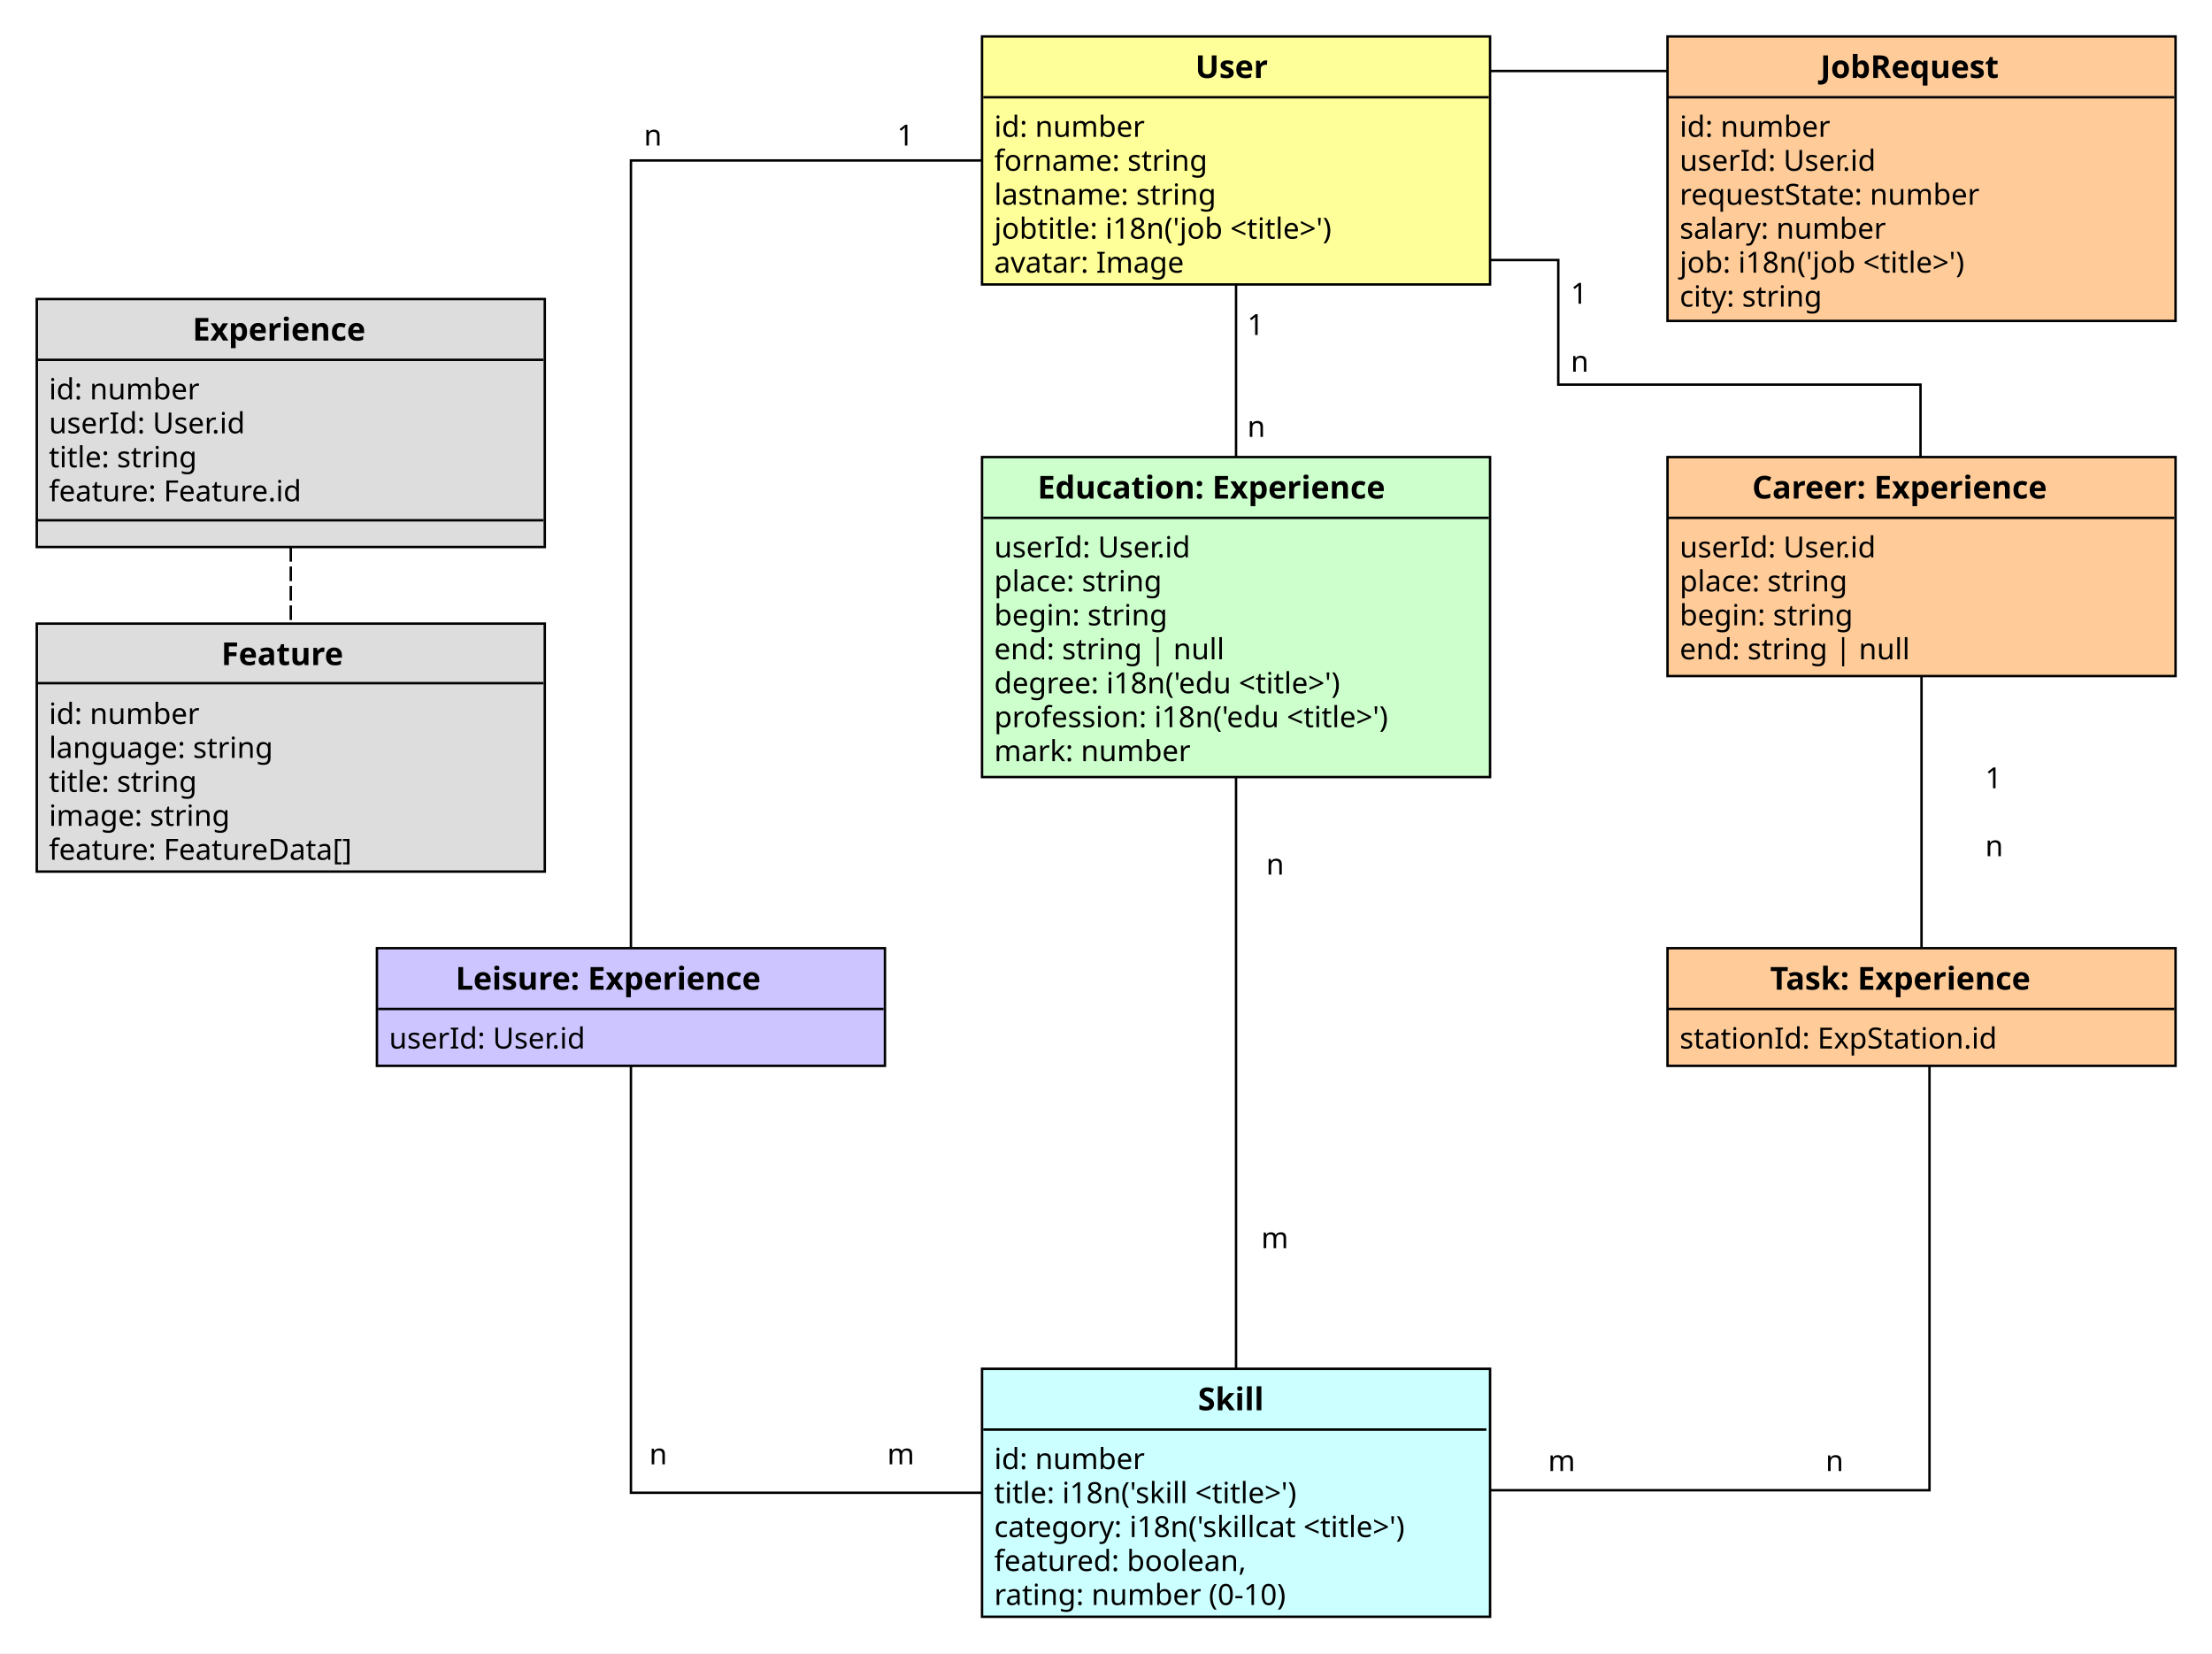
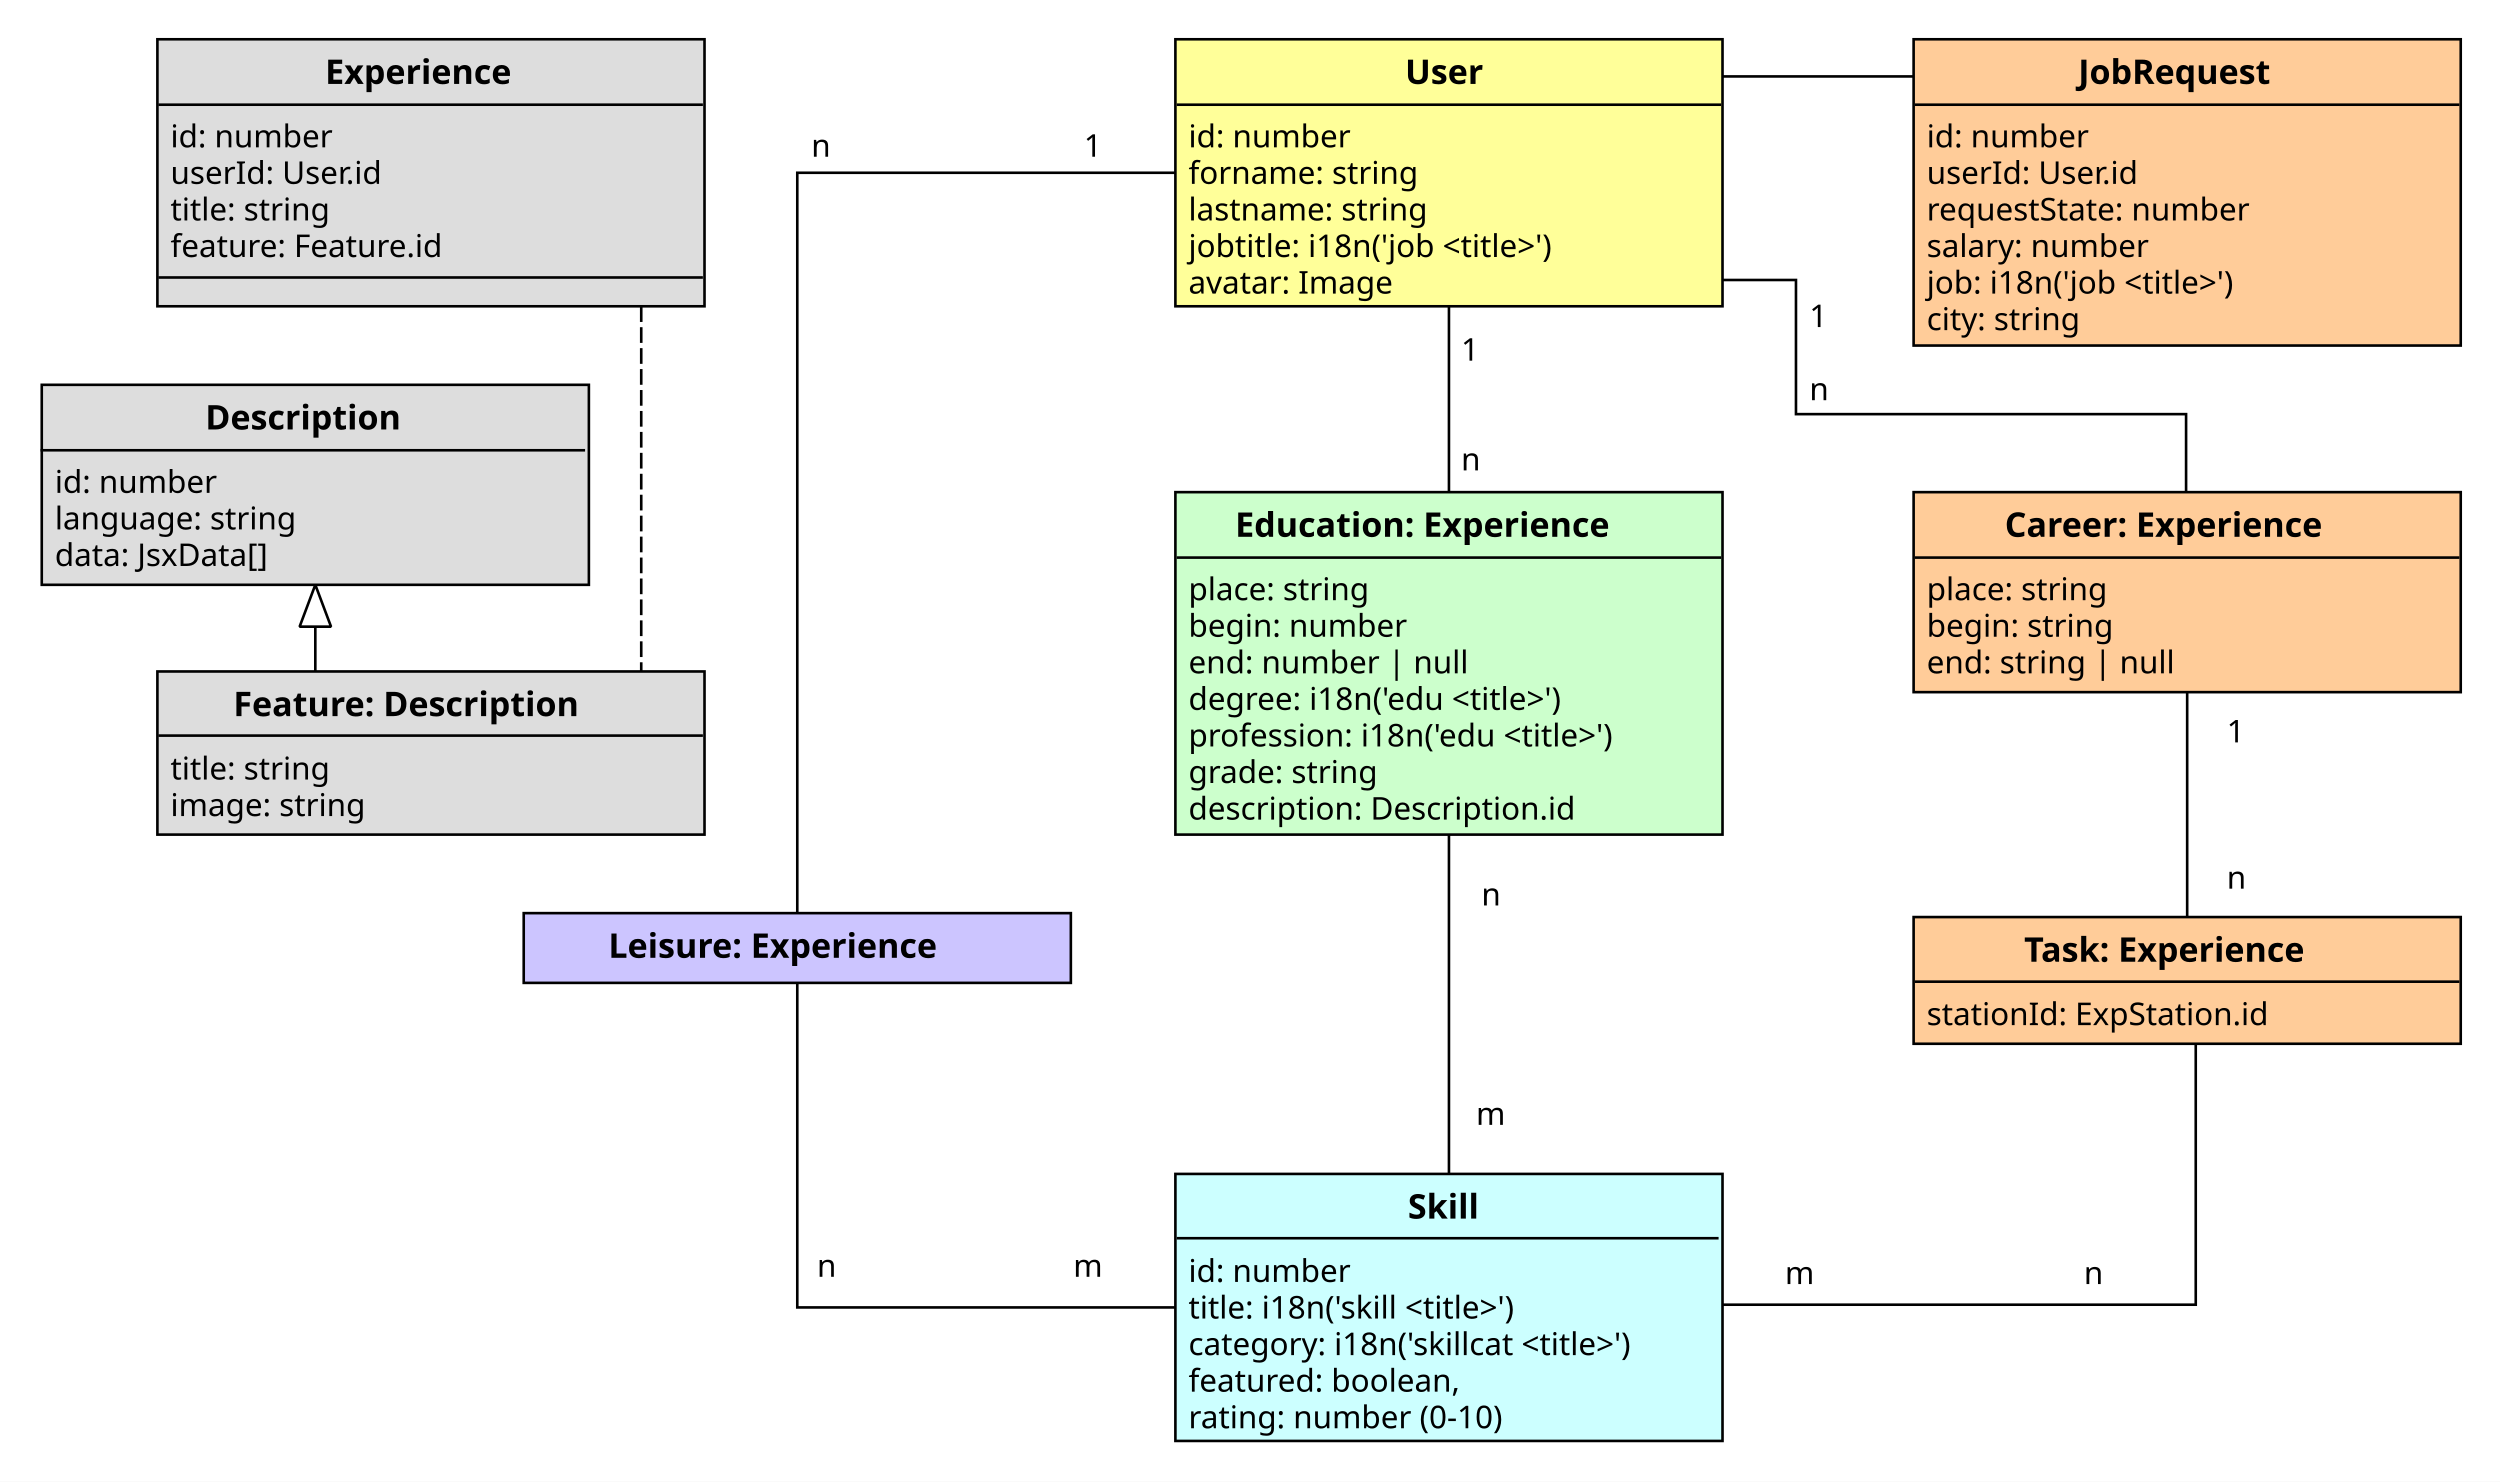
- <svg xmlns="http://www.w3.org/2000/svg" fill-opacity="1" color-rendering="auto" color-interpolation="auto" text-rendering="auto" stroke="black" stroke-linecap="square" width="910" stroke-miterlimit="10" shape-rendering="auto" stroke-opacity="1" fill="black" stroke-dasharray="none" font-weight="normal" stroke-width="1" height="680" font-family="'Dialog'" font-style="normal" stroke-linejoin="miter" font-size="12px" stroke-dashoffset="0" image-rendering="auto">
+ <svg xmlns="http://www.w3.org/2000/svg" fill-opacity="1" color-rendering="auto" color-interpolation="auto" text-rendering="auto" stroke="black" stroke-linecap="square" width="955" stroke-miterlimit="10" shape-rendering="auto" stroke-opacity="1" fill="black" stroke-dasharray="none" font-weight="normal" stroke-width="1" height="566" font-family="'Dialog'" font-style="normal" stroke-linejoin="miter" font-size="12px" stroke-dashoffset="0" image-rendering="auto">
  <defs id="genericDefs" />
  <g>
    <defs id="defs1">
      <clipPath clipPathUnits="userSpaceOnUse" id="clipPath1">
-         <path d="M0 0 L910 0 L910 680 L0 680 L0 0 Z" />
+         <path d="M0 0 L955 0 L955 566 L0 566 L0 0 Z" />
      </clipPath>
      <clipPath clipPathUnits="userSpaceOnUse" id="clipPath2">
-         <path d="M309 179 L1219 179 L1219 859 L309 859 L309 179 Z" />
+         <path d="M264 179 L1219 179 L1219 745 L264 745 L264 179 Z" />
      </clipPath>
      <clipPath clipPathUnits="userSpaceOnUse" id="clipPath3">
        <path d="M713 194 L713 296 L922 296 L922 194 Z" />
      </clipPath>
      <clipPath clipPathUnits="userSpaceOnUse" id="clipPath4">
-         <path d="M995 367 L995 457 L1204 457 L1204 367 Z" />
+         <path d="M995 367 L995 443 L1204 443 L1204 367 Z" />
      </clipPath>
      <clipPath clipPathUnits="userSpaceOnUse" id="clipPath5">
-         <path d="M995 569 L995 617 L1204 617 L1204 569 Z" />
+         <path d="M995 529 L995 577 L1204 577 L1204 529 Z" />
      </clipPath>
      <clipPath clipPathUnits="userSpaceOnUse" id="clipPath6">
-         <path d="M713 742 L713 844 L921 844 L921 742 Z" />
+         <path d="M713 627 L713 729 L921 729 L921 627 Z" />
      </clipPath>
      <clipPath clipPathUnits="userSpaceOnUse" id="clipPath7">
        <path d="M995 194 L995 311 L1204 311 L1204 194 Z" />
      </clipPath>
      <clipPath clipPathUnits="userSpaceOnUse" id="clipPath8">
-         <path d="M464 569 L464 617 L673 617 L673 569 Z" />
+         <path d="M464 527 L464 553 L673 553 L673 527 Z" />
      </clipPath>
      <clipPath clipPathUnits="userSpaceOnUse" id="clipPath9">
-         <path d="M713 367 L713 498 L922 498 L922 367 Z" />
+         <path d="M713 367 L713 497 L922 497 L922 367 Z" />
      </clipPath>
      <clipPath clipPathUnits="userSpaceOnUse" id="clipPath10">
-         <path d="M324 302 L324 404 L533 404 L533 302 Z" />
+         <path d="M324 194 L324 296 L533 296 L533 194 Z" />
      </clipPath>
      <clipPath clipPathUnits="userSpaceOnUse" id="clipPath11">
-         <path d="M324 435 L324 537 L533 537 L533 435 Z" />
+         <path d="M324 435 L324 497 L533 497 L533 435 Z" />
+       </clipPath>
+       <clipPath clipPathUnits="userSpaceOnUse" id="clipPath12">
+         <path d="M279 326 L279 402 L488 402 L488 326 Z" />
      </clipPath>
    </defs>
-     <g fill="white" text-rendering="geometricPrecision" shape-rendering="geometricPrecision" transform="translate(-309,-179)" stroke="white">
-       <rect x="309" width="910" height="680" y="179" clip-path="url(#clipPath2)" stroke="none" />
-     </g>
-     <g fill="rgb(255,255,153)" text-rendering="geometricPrecision" shape-rendering="geometricPrecision" transform="matrix(1,0,0,1,-309,-179)" stroke="rgb(255,255,153)">
+     <g fill="white" text-rendering="geometricPrecision" shape-rendering="geometricPrecision" transform="translate(-264,-179)" stroke="white">
+       <rect x="264" width="955" height="566" y="179" clip-path="url(#clipPath2)" stroke="none" />
+     </g>
+     <g fill="rgb(255,255,153)" text-rendering="geometricPrecision" shape-rendering="geometricPrecision" transform="matrix(1,0,0,1,-264,-179)" stroke="rgb(255,255,153)">
      <rect x="713" width="209" height="102" y="194" clip-path="url(#clipPath2)" stroke="none" />
    </g>
-     <g text-rendering="geometricPrecision" stroke-miterlimit="1.45" shape-rendering="geometricPrecision" transform="matrix(1,0,0,1,-309,-179)" stroke-linecap="butt">
+     <g text-rendering="geometricPrecision" stroke-miterlimit="1.45" shape-rendering="geometricPrecision" transform="matrix(1,0,0,1,-264,-179)" stroke-linecap="butt">
      <rect fill="none" x="713" width="209" height="102" y="194" clip-path="url(#clipPath2)" />
      <text x="800.739" font-size="13px" y="211.067" clip-path="url(#clipPath3)" font-family="sans-serif" stroke="none" font-weight="bold" xml:space="preserve">User</text>
      <line stroke-linecap="square" clip-path="url(#clipPath3)" fill="none" x1="714" x2="921" y1="219" y2="219" stroke-miterlimit="10" />
      <text x="718" xml:space="preserve" y="235.272" clip-path="url(#clipPath3)" font-family="sans-serif" stroke="none">id: number</text>
      <text x="718" xml:space="preserve" y="249.24" clip-path="url(#clipPath3)" font-family="sans-serif" stroke="none">forname: string</text>
      <text x="718" xml:space="preserve" y="263.209" clip-path="url(#clipPath3)" font-family="sans-serif" stroke="none">lastname: string</text>
      <text x="718" xml:space="preserve" y="277.178" clip-path="url(#clipPath3)" font-family="sans-serif" stroke="none">jobtitle: i18n('job &lt;title&gt;')</text>
      <text x="718" xml:space="preserve" y="291.147" clip-path="url(#clipPath3)" font-family="sans-serif" stroke="none">avatar: Image</text>
      <line stroke-linecap="square" clip-path="url(#clipPath3)" fill="none" x1="714" x2="921" y1="298" y2="298" stroke-miterlimit="10" />
    </g>
-     <g fill="rgb(255,204,153)" text-rendering="geometricPrecision" shape-rendering="geometricPrecision" transform="matrix(1,0,0,1,-309,-179)" stroke="rgb(255,204,153)">
-       <rect x="995" width="209" height="90.074" y="367" clip-path="url(#clipPath2)" stroke="none" />
-     </g>
-     <g text-rendering="geometricPrecision" stroke-miterlimit="1.45" shape-rendering="geometricPrecision" transform="matrix(1,0,0,1,-309,-179)" stroke-linecap="butt">
-       <rect fill="none" x="995" width="209" height="90.074" y="367" clip-path="url(#clipPath2)" />
+     <g fill="rgb(255,204,153)" text-rendering="geometricPrecision" shape-rendering="geometricPrecision" transform="matrix(1,0,0,1,-264,-179)" stroke="rgb(255,204,153)">
+       <rect x="995" width="209" height="76.4" y="367" clip-path="url(#clipPath2)" stroke="none" />
+     </g>
+     <g text-rendering="geometricPrecision" stroke-miterlimit="1.45" shape-rendering="geometricPrecision" transform="matrix(1,0,0,1,-264,-179)" stroke-linecap="butt">
+       <rect fill="none" x="995" width="209" height="76.4" y="367" clip-path="url(#clipPath2)" />
      <text x="1029.828" font-size="13px" y="384.067" clip-path="url(#clipPath4)" font-family="sans-serif" stroke="none" font-weight="bold" xml:space="preserve">Career: Experience</text>
      <line stroke-linecap="square" clip-path="url(#clipPath4)" fill="none" x1="996" x2="1203" y1="392" y2="392" stroke-miterlimit="10" />
-       <text x="1000" xml:space="preserve" y="408.272" clip-path="url(#clipPath4)" font-family="sans-serif" stroke="none">userId: User.id</text>
-       <text x="1000" xml:space="preserve" y="422.24" clip-path="url(#clipPath4)" font-family="sans-serif" stroke="none">place: string</text>
-       <text x="1000" xml:space="preserve" y="436.209" clip-path="url(#clipPath4)" font-family="sans-serif" stroke="none">begin: string</text>
-       <text x="1000" xml:space="preserve" y="450.178" clip-path="url(#clipPath4)" font-family="sans-serif" stroke="none">end: string | null</text>
-       <line stroke-linecap="square" clip-path="url(#clipPath4)" fill="none" x1="996" x2="1203" y1="458" y2="458" stroke-miterlimit="10" />
-     </g>
-     <g fill="rgb(255,204,153)" text-rendering="geometricPrecision" shape-rendering="geometricPrecision" transform="matrix(1,0,0,1,-309,-179)" stroke="rgb(255,204,153)">
-       <rect x="995" width="209" height="48.4" y="569" clip-path="url(#clipPath2)" stroke="none" />
-     </g>
-     <g text-rendering="geometricPrecision" stroke-miterlimit="1.45" shape-rendering="geometricPrecision" transform="matrix(1,0,0,1,-309,-179)" stroke-linecap="butt">
-       <rect fill="none" x="995" width="209" height="48.4" y="569" clip-path="url(#clipPath2)" />
-       <text x="1037.201" font-size="13px" y="586.067" clip-path="url(#clipPath5)" font-family="sans-serif" stroke="none" font-weight="bold" xml:space="preserve">Task: Experience</text>
-       <line stroke-linecap="square" clip-path="url(#clipPath5)" fill="none" x1="996" x2="1203" y1="594" y2="594" stroke-miterlimit="10" />
-       <text x="1000" xml:space="preserve" y="610.271" clip-path="url(#clipPath5)" font-family="sans-serif" stroke="none">stationId: ExpStation.id</text>
-       <line stroke-linecap="square" clip-path="url(#clipPath5)" fill="none" x1="996" x2="1203" y1="618" y2="618" stroke-miterlimit="10" />
-     </g>
-     <g fill="rgb(204,255,255)" text-rendering="geometricPrecision" shape-rendering="geometricPrecision" transform="matrix(1,0,0,1,-309,-179)" stroke="rgb(204,255,255)">
-       <rect x="713" width="209" height="102" y="742" clip-path="url(#clipPath2)" stroke="none" />
-     </g>
-     <g text-rendering="geometricPrecision" stroke-miterlimit="1.45" shape-rendering="geometricPrecision" transform="matrix(1,0,0,1,-309,-179)" stroke-linecap="butt">
-       <rect fill="none" x="713" width="209" height="102" y="742" clip-path="url(#clipPath2)" />
-       <text x="801.812" font-size="13px" y="759.067" clip-path="url(#clipPath6)" font-family="sans-serif" stroke="none" font-weight="bold" xml:space="preserve">Skill</text>
-       <line stroke-linecap="square" clip-path="url(#clipPath6)" fill="none" x1="714" x2="920" y1="767" y2="767" stroke-miterlimit="10" />
-       <text x="718" xml:space="preserve" y="783.271" clip-path="url(#clipPath6)" font-family="sans-serif" stroke="none">id: number</text>
-       <text x="718" xml:space="preserve" y="797.24" clip-path="url(#clipPath6)" font-family="sans-serif" stroke="none">title: i18n('skill &lt;title&gt;')</text>
-       <text x="718" xml:space="preserve" y="811.209" clip-path="url(#clipPath6)" font-family="sans-serif" stroke="none">category: i18n('skillcat &lt;title&gt;')</text>
-       <text x="718" xml:space="preserve" y="825.178" clip-path="url(#clipPath6)" font-family="sans-serif" stroke="none">featured: boolean,</text>
-       <text x="718" xml:space="preserve" y="839.146" clip-path="url(#clipPath6)" font-family="sans-serif" stroke="none">rating: number (0-10)</text>
-       <line stroke-linecap="square" clip-path="url(#clipPath6)" fill="none" x1="714" x2="920" y1="846" y2="846" stroke-miterlimit="10" />
-     </g>
-     <g fill="rgb(255,204,153)" text-rendering="geometricPrecision" shape-rendering="geometricPrecision" transform="matrix(1,0,0,1,-309,-179)" stroke="rgb(255,204,153)">
+       <text x="1000" xml:space="preserve" y="408.272" clip-path="url(#clipPath4)" font-family="sans-serif" stroke="none">place: string</text>
+       <text x="1000" xml:space="preserve" y="422.24" clip-path="url(#clipPath4)" font-family="sans-serif" stroke="none">begin: string</text>
+       <text x="1000" xml:space="preserve" y="436.209" clip-path="url(#clipPath4)" font-family="sans-serif" stroke="none">end: string | null</text>
+       <line stroke-linecap="square" clip-path="url(#clipPath4)" fill="none" x1="996" x2="1203" y1="444" y2="444" stroke-miterlimit="10" />
+     </g>
+     <g fill="rgb(255,204,153)" text-rendering="geometricPrecision" shape-rendering="geometricPrecision" transform="matrix(1,0,0,1,-264,-179)" stroke="rgb(255,204,153)">
+       <rect x="995" width="209" height="48.4" y="529.32" clip-path="url(#clipPath2)" stroke="none" />
+     </g>
+     <g text-rendering="geometricPrecision" stroke-miterlimit="1.45" shape-rendering="geometricPrecision" transform="matrix(1,0,0,1,-264,-179)" stroke-linecap="butt">
+       <rect fill="none" x="995" width="209" height="48.4" y="529.32" clip-path="url(#clipPath2)" />
+       <text x="1037.201" font-size="13px" y="546.387" clip-path="url(#clipPath5)" font-family="sans-serif" stroke="none" font-weight="bold" xml:space="preserve">Task: Experience</text>
+       <line stroke-linecap="square" clip-path="url(#clipPath5)" fill="none" x1="996" x2="1203" y1="554" y2="554" stroke-miterlimit="10" />
+       <text x="1000" xml:space="preserve" y="570.591" clip-path="url(#clipPath5)" font-family="sans-serif" stroke="none">stationId: ExpStation.id</text>
+       <line stroke-linecap="square" clip-path="url(#clipPath5)" fill="none" x1="996" x2="1203" y1="578" y2="578" stroke-miterlimit="10" />
+     </g>
+     <g fill="rgb(204,255,255)" text-rendering="geometricPrecision" shape-rendering="geometricPrecision" transform="matrix(1,0,0,1,-264,-179)" stroke="rgb(204,255,255)">
+       <rect x="713" width="209" height="102" y="627.44" clip-path="url(#clipPath2)" stroke="none" />
+     </g>
+     <g text-rendering="geometricPrecision" stroke-miterlimit="1.45" shape-rendering="geometricPrecision" transform="matrix(1,0,0,1,-264,-179)" stroke-linecap="butt">
+       <rect fill="none" x="713" width="209" height="102" y="627.44" clip-path="url(#clipPath2)" />
+       <text x="801.812" font-size="13px" y="644.507" clip-path="url(#clipPath6)" font-family="sans-serif" stroke="none" font-weight="bold" xml:space="preserve">Skill</text>
+       <line stroke-linecap="square" clip-path="url(#clipPath6)" fill="none" x1="714" x2="920" y1="652" y2="652" stroke-miterlimit="10" />
+       <text x="718" xml:space="preserve" y="668.712" clip-path="url(#clipPath6)" font-family="sans-serif" stroke="none">id: number</text>
+       <text x="718" xml:space="preserve" y="682.68" clip-path="url(#clipPath6)" font-family="sans-serif" stroke="none">title: i18n('skill &lt;title&gt;')</text>
+       <text x="718" xml:space="preserve" y="696.649" clip-path="url(#clipPath6)" font-family="sans-serif" stroke="none">category: i18n('skillcat &lt;title&gt;')</text>
+       <text x="718" xml:space="preserve" y="710.618" clip-path="url(#clipPath6)" font-family="sans-serif" stroke="none">featured: boolean,</text>
+       <text x="718" xml:space="preserve" y="724.587" clip-path="url(#clipPath6)" font-family="sans-serif" stroke="none">rating: number (0-10)</text>
+       <line stroke-linecap="square" clip-path="url(#clipPath6)" fill="none" x1="714" x2="920" y1="732" y2="732" stroke-miterlimit="10" />
+     </g>
+     <g fill="rgb(255,204,153)" text-rendering="geometricPrecision" shape-rendering="geometricPrecision" transform="matrix(1,0,0,1,-264,-179)" stroke="rgb(255,204,153)">
      <rect x="995" width="209" height="117" y="194" clip-path="url(#clipPath2)" stroke="none" />
    </g>
-     <g text-rendering="geometricPrecision" stroke-miterlimit="1.45" shape-rendering="geometricPrecision" transform="matrix(1,0,0,1,-309,-179)" stroke-linecap="butt">
+     <g text-rendering="geometricPrecision" stroke-miterlimit="1.45" shape-rendering="geometricPrecision" transform="matrix(1,0,0,1,-264,-179)" stroke-linecap="butt">
      <rect fill="none" x="995" width="209" height="117" y="194" clip-path="url(#clipPath2)" />
      <text x="1057.885" font-size="13px" y="211.067" clip-path="url(#clipPath7)" font-family="sans-serif" stroke="none" font-weight="bold" xml:space="preserve">JobRequest</text>
      <line stroke-linecap="square" clip-path="url(#clipPath7)" fill="none" x1="996" x2="1203" y1="219" y2="219" stroke-miterlimit="10" />
      <text x="1000" xml:space="preserve" y="235.272" clip-path="url(#clipPath7)" font-family="sans-serif" stroke="none">id: number</text>
      <text x="1000" xml:space="preserve" y="249.24" clip-path="url(#clipPath7)" font-family="sans-serif" stroke="none">userId: User.id</text>
      <text x="1000" xml:space="preserve" y="263.209" clip-path="url(#clipPath7)" font-family="sans-serif" stroke="none">requestState: number</text>
      <text x="1000" xml:space="preserve" y="277.178" clip-path="url(#clipPath7)" font-family="sans-serif" stroke="none">salary: number</text>
      <text x="1000" xml:space="preserve" y="291.147" clip-path="url(#clipPath7)" font-family="sans-serif" stroke="none">job: i18n('job &lt;title&gt;')</text>
      <text x="1000" xml:space="preserve" y="305.115" clip-path="url(#clipPath7)" font-family="sans-serif" stroke="none">city: string</text>
      <line stroke-linecap="square" clip-path="url(#clipPath7)" fill="none" x1="996" x2="1203" y1="312" y2="312" stroke-miterlimit="10" />
    </g>
-     <g fill="rgb(204,197,255)" text-rendering="geometricPrecision" shape-rendering="geometricPrecision" transform="matrix(1,0,0,1,-309,-179)" stroke="rgb(204,197,255)">
-       <rect x="464.062" width="209" height="48.4" y="569" clip-path="url(#clipPath2)" stroke="none" />
-     </g>
-     <g text-rendering="geometricPrecision" stroke-miterlimit="1.45" shape-rendering="geometricPrecision" transform="matrix(1,0,0,1,-309,-179)" stroke-linecap="butt">
-       <rect fill="none" x="464.062" width="209" height="48.4" y="569" clip-path="url(#clipPath2)" />
-       <text x="496.386" font-size="13px" y="586.067" clip-path="url(#clipPath8)" font-family="sans-serif" stroke="none" font-weight="bold" xml:space="preserve">Leisure: Experience</text>
-       <line stroke-linecap="square" clip-path="url(#clipPath8)" fill="none" x1="465" x2="672" y1="594" y2="594" stroke-miterlimit="10" />
-       <text x="469.062" xml:space="preserve" y="610.271" clip-path="url(#clipPath8)" font-family="sans-serif" stroke="none">userId: User.id</text>
-       <line stroke-linecap="square" clip-path="url(#clipPath8)" fill="none" x1="465" x2="672" y1="618" y2="618" stroke-miterlimit="10" />
-     </g>
-     <g fill="rgb(204,255,204)" text-rendering="geometricPrecision" shape-rendering="geometricPrecision" transform="matrix(1,0,0,1,-309,-179)" stroke="rgb(204,255,204)">
-       <rect x="713" width="209" height="131.618" y="367" clip-path="url(#clipPath2)" stroke="none" />
-     </g>
-     <g text-rendering="geometricPrecision" stroke-miterlimit="1.45" shape-rendering="geometricPrecision" transform="matrix(1,0,0,1,-309,-179)" stroke-linecap="butt">
-       <rect fill="none" x="713" width="209" height="131.618" y="367" clip-path="url(#clipPath2)" />
+     <g fill="rgb(204,197,255)" text-rendering="geometricPrecision" shape-rendering="geometricPrecision" transform="matrix(1,0,0,1,-264,-179)" stroke="rgb(204,197,255)">
+       <rect x="464.062" width="209" height="26.64" y="527.82" clip-path="url(#clipPath2)" stroke="none" />
+     </g>
+     <g text-rendering="geometricPrecision" stroke-miterlimit="1.45" shape-rendering="geometricPrecision" transform="matrix(1,0,0,1,-264,-179)" stroke-linecap="butt">
+       <rect fill="none" x="464.062" width="209" height="26.64" y="527.82" clip-path="url(#clipPath2)" />
+       <text x="496.386" font-size="13px" y="544.887" clip-path="url(#clipPath8)" font-family="sans-serif" stroke="none" font-weight="bold" xml:space="preserve">Leisure: Experience</text>
+     </g>
+     <g fill="rgb(204,255,204)" text-rendering="geometricPrecision" shape-rendering="geometricPrecision" transform="matrix(1,0,0,1,-264,-179)" stroke="rgb(204,255,204)">
+       <rect x="713" width="209" height="130.82" y="367" clip-path="url(#clipPath2)" stroke="none" />
+     </g>
+     <g text-rendering="geometricPrecision" stroke-miterlimit="1.45" shape-rendering="geometricPrecision" transform="matrix(1,0,0,1,-264,-179)" stroke-linecap="butt">
+       <rect fill="none" x="713" width="209" height="130.82" y="367" clip-path="url(#clipPath2)" />
      <text x="735.825" font-size="13px" y="384.067" clip-path="url(#clipPath9)" font-family="sans-serif" stroke="none" font-weight="bold" xml:space="preserve">Education: Experience</text>
      <line stroke-linecap="square" clip-path="url(#clipPath9)" fill="none" x1="714" x2="921" y1="392" y2="392" stroke-miterlimit="10" />
-       <text x="718" xml:space="preserve" y="408.272" clip-path="url(#clipPath9)" font-family="sans-serif" stroke="none">userId: User.id</text>
-       <text x="718" xml:space="preserve" y="422.24" clip-path="url(#clipPath9)" font-family="sans-serif" stroke="none">place: string</text>
-       <text x="718" xml:space="preserve" y="436.209" clip-path="url(#clipPath9)" font-family="sans-serif" stroke="none">begin: string</text>
-       <text x="718" xml:space="preserve" y="450.178" clip-path="url(#clipPath9)" font-family="sans-serif" stroke="none">end: string | null</text>
-       <text x="718" xml:space="preserve" y="464.147" clip-path="url(#clipPath9)" font-family="sans-serif" stroke="none">degree: i18n('edu &lt;title&gt;')</text>
-       <text x="718" xml:space="preserve" y="478.115" clip-path="url(#clipPath9)" font-family="sans-serif" stroke="none">profession: i18n('edu &lt;title&gt;')</text>
-       <text x="718" xml:space="preserve" y="492.084" clip-path="url(#clipPath9)" font-family="sans-serif" stroke="none">mark: number</text>
+       <text x="718" xml:space="preserve" y="408.272" clip-path="url(#clipPath9)" font-family="sans-serif" stroke="none">place: string</text>
+       <text x="718" xml:space="preserve" y="422.24" clip-path="url(#clipPath9)" font-family="sans-serif" stroke="none">begin: number</text>
+       <text x="718" xml:space="preserve" y="436.209" clip-path="url(#clipPath9)" font-family="sans-serif" stroke="none">end: number | null</text>
+       <text x="718" xml:space="preserve" y="450.178" clip-path="url(#clipPath9)" font-family="sans-serif" stroke="none">degree: i18n('edu &lt;title&gt;')</text>
+       <text x="718" xml:space="preserve" y="464.147" clip-path="url(#clipPath9)" font-family="sans-serif" stroke="none">profession: i18n('edu &lt;title&gt;')</text>
+       <text x="718" xml:space="preserve" y="478.115" clip-path="url(#clipPath9)" font-family="sans-serif" stroke="none">grade: string</text>
+       <text x="718" xml:space="preserve" y="492.084" clip-path="url(#clipPath9)" font-family="sans-serif" stroke="none">description: Description.id</text>
      <line stroke-linecap="square" clip-path="url(#clipPath9)" fill="none" x1="714" x2="921" y1="499" y2="499" stroke-miterlimit="10" />
    </g>
-     <g fill="rgb(221,221,221)" text-rendering="geometricPrecision" shape-rendering="geometricPrecision" transform="matrix(1,0,0,1,-309,-179)" stroke="rgb(221,221,221)">
-       <rect x="324.124" width="209" height="102" y="302" clip-path="url(#clipPath2)" stroke="none" />
-     </g>
-     <g text-rendering="geometricPrecision" stroke-miterlimit="1.45" shape-rendering="geometricPrecision" transform="matrix(1,0,0,1,-309,-179)" stroke-linecap="butt">
-       <rect fill="none" x="324.124" width="209" height="102" y="302" clip-path="url(#clipPath2)" />
-       <text x="388.199" font-size="13px" y="319.067" clip-path="url(#clipPath10)" font-family="sans-serif" stroke="none" font-weight="bold" xml:space="preserve">Experience</text>
-       <line stroke-linecap="square" clip-path="url(#clipPath10)" fill="none" x1="325" x2="532" y1="327" y2="327" stroke-miterlimit="10" />
-       <text x="329.124" xml:space="preserve" y="343.272" clip-path="url(#clipPath10)" font-family="sans-serif" stroke="none">id: number</text>
-       <text x="329.124" xml:space="preserve" y="357.24" clip-path="url(#clipPath10)" font-family="sans-serif" stroke="none">userId: User.id</text>
-       <text x="329.124" xml:space="preserve" y="371.209" clip-path="url(#clipPath10)" font-family="sans-serif" stroke="none">title: string</text>
-       <text x="329.124" xml:space="preserve" y="385.178" clip-path="url(#clipPath10)" font-family="sans-serif" stroke="none">feature: Feature.id</text>
-       <line stroke-linecap="square" clip-path="url(#clipPath10)" fill="none" x1="325" x2="532" y1="393" y2="393" stroke-miterlimit="10" />
-     </g>
-     <g fill="rgb(221,221,221)" text-rendering="geometricPrecision" shape-rendering="geometricPrecision" transform="matrix(1,0,0,1,-309,-179)" stroke="rgb(221,221,221)">
-       <rect x="324.124" width="209" height="102" y="435.5" clip-path="url(#clipPath2)" stroke="none" />
-     </g>
-     <g text-rendering="geometricPrecision" stroke-miterlimit="1.45" shape-rendering="geometricPrecision" transform="matrix(1,0,0,1,-309,-179)" stroke-linecap="butt">
-       <rect fill="none" x="324.124" width="209" height="102" y="435.5" clip-path="url(#clipPath2)" />
-       <text x="400.04" font-size="13px" y="452.567" clip-path="url(#clipPath11)" font-family="sans-serif" stroke="none" font-weight="bold" xml:space="preserve">Feature</text>
+     <g fill="rgb(221,221,221)" text-rendering="geometricPrecision" shape-rendering="geometricPrecision" transform="matrix(1,0,0,1,-264,-179)" stroke="rgb(221,221,221)">
+       <rect x="324.124" width="209" height="102" y="194" clip-path="url(#clipPath2)" stroke="none" />
+     </g>
+     <g text-rendering="geometricPrecision" stroke-miterlimit="1.45" shape-rendering="geometricPrecision" transform="matrix(1,0,0,1,-264,-179)" stroke-linecap="butt">
+       <rect fill="none" x="324.124" width="209" height="102" y="194" clip-path="url(#clipPath2)" />
+       <text x="388.199" font-size="13px" y="211.067" clip-path="url(#clipPath10)" font-family="sans-serif" stroke="none" font-weight="bold" xml:space="preserve">Experience</text>
+       <line stroke-linecap="square" clip-path="url(#clipPath10)" fill="none" x1="325" x2="532" y1="219" y2="219" stroke-miterlimit="10" />
+       <text x="329.124" xml:space="preserve" y="235.272" clip-path="url(#clipPath10)" font-family="sans-serif" stroke="none">id: number</text>
+       <text x="329.124" xml:space="preserve" y="249.24" clip-path="url(#clipPath10)" font-family="sans-serif" stroke="none">userId: User.id</text>
+       <text x="329.124" xml:space="preserve" y="263.209" clip-path="url(#clipPath10)" font-family="sans-serif" stroke="none">title: string</text>
+       <text x="329.124" xml:space="preserve" y="277.178" clip-path="url(#clipPath10)" font-family="sans-serif" stroke="none">feature: Feature.id</text>
+       <line stroke-linecap="square" clip-path="url(#clipPath10)" fill="none" x1="325" x2="532" y1="285" y2="285" stroke-miterlimit="10" />
+     </g>
+     <g fill="rgb(221,221,221)" text-rendering="geometricPrecision" shape-rendering="geometricPrecision" transform="matrix(1,0,0,1,-264,-179)" stroke="rgb(221,221,221)">
+       <rect x="324.124" width="209" height="62.32" y="435.5" clip-path="url(#clipPath2)" stroke="none" />
+     </g>
+     <g text-rendering="geometricPrecision" stroke-miterlimit="1.45" shape-rendering="geometricPrecision" transform="matrix(1,0,0,1,-264,-179)" stroke-linecap="butt">
+       <rect fill="none" x="324.124" width="209" height="62.32" y="435.5" clip-path="url(#clipPath2)" />
+       <text x="353.137" font-size="13px" y="452.567" clip-path="url(#clipPath11)" font-family="sans-serif" stroke="none" font-weight="bold" xml:space="preserve">Feature: Description</text>
      <line stroke-linecap="square" clip-path="url(#clipPath11)" fill="none" x1="325" x2="532" y1="460" y2="460" stroke-miterlimit="10" />
-       <text x="329.124" xml:space="preserve" y="476.772" clip-path="url(#clipPath11)" font-family="sans-serif" stroke="none">id: number</text>
-       <text x="329.124" xml:space="preserve" y="490.74" clip-path="url(#clipPath11)" font-family="sans-serif" stroke="none">language: string</text>
-       <text x="329.124" xml:space="preserve" y="504.709" clip-path="url(#clipPath11)" font-family="sans-serif" stroke="none">title: string</text>
-       <text x="329.124" xml:space="preserve" y="518.678" clip-path="url(#clipPath11)" font-family="sans-serif" stroke="none">image: string</text>
-       <text x="329.124" xml:space="preserve" y="532.646" clip-path="url(#clipPath11)" font-family="sans-serif" stroke="none">feature: FeatureData[]</text>
-       <line stroke-linecap="square" clip-path="url(#clipPath11)" fill="none" x1="325" x2="532" y1="540" y2="540" stroke-miterlimit="10" />
-       <path fill="none" d="M1099.083 367.037 L1099.083 337.202 L950.061 337.202 L950.061 285.955 L921.959 285.955" clip-path="url(#clipPath2)" />
+       <text x="329.124" xml:space="preserve" y="476.772" clip-path="url(#clipPath11)" font-family="sans-serif" stroke="none">title: string</text>
+       <text x="329.124" xml:space="preserve" y="490.74" clip-path="url(#clipPath11)" font-family="sans-serif" stroke="none">image: string</text>
+       <line stroke-linecap="square" clip-path="url(#clipPath11)" fill="none" x1="325" x2="532" y1="498" y2="498" stroke-miterlimit="10" />
+     </g>
+     <g fill="rgb(221,221,221)" text-rendering="geometricPrecision" shape-rendering="geometricPrecision" transform="matrix(1,0,0,1,-264,-179)" stroke="rgb(221,221,221)">
+       <rect x="279.952" width="209" height="76.4" y="326" clip-path="url(#clipPath2)" stroke="none" />
+     </g>
+     <g text-rendering="geometricPrecision" stroke-miterlimit="1.45" shape-rendering="geometricPrecision" transform="matrix(1,0,0,1,-264,-179)" stroke-linecap="butt">
+       <rect fill="none" x="279.952" width="209" height="76.4" y="326" clip-path="url(#clipPath2)" />
+       <text x="342.411" font-size="13px" y="343.067" clip-path="url(#clipPath12)" font-family="sans-serif" stroke="none" font-weight="bold" xml:space="preserve">Description</text>
+       <line stroke-linecap="square" clip-path="url(#clipPath12)" fill="none" x1="280" x2="487" y1="351" y2="351" stroke-miterlimit="10" />
+       <text x="284.952" xml:space="preserve" y="367.272" clip-path="url(#clipPath12)" font-family="sans-serif" stroke="none">id: number</text>
+       <text x="284.952" xml:space="preserve" y="381.24" clip-path="url(#clipPath12)" font-family="sans-serif" stroke="none">language: string</text>
+       <text x="284.952" xml:space="preserve" y="395.209" clip-path="url(#clipPath12)" font-family="sans-serif" stroke="none">data: JsxData[]</text>
+       <line stroke-linecap="square" clip-path="url(#clipPath12)" fill="none" x1="280" x2="487" y1="403" y2="403" stroke-miterlimit="10" />
+       <path fill="none" d="M1099.083 366.995 L1099.083 337.202 L950.061 337.202 L950.061 285.955 L921.959 285.955" clip-path="url(#clipPath2)" />
      <text x="955.17" xml:space="preserve" y="303.933" clip-path="url(#clipPath2)" font-family="sans-serif" stroke="none">1</text>
      <text x="957.08" xml:space="preserve" y="317.901" clip-path="url(#clipPath2)" font-family="sans-serif" stroke="none"> </text>
      <text x="955.185" xml:space="preserve" y="331.87" clip-path="url(#clipPath2)" font-family="sans-serif" stroke="none">n</text>
-       <path fill="none" d="M1099.5 569.007 L1099.5 457.066" clip-path="url(#clipPath2)" />
-       <text x="1125.683" xml:space="preserve" y="503.223" clip-path="url(#clipPath2)" font-family="sans-serif" stroke="none">1</text>
-       <text x="1127.593" xml:space="preserve" y="517.192" clip-path="url(#clipPath2)" font-family="sans-serif" stroke="none"> </text>
-       <text x="1125.697" xml:space="preserve" y="531.16" clip-path="url(#clipPath2)" font-family="sans-serif" stroke="none">n</text>
-       <path fill="none" d="M1102.775 617.405 L1102.775 791.956 L922.005 791.956" clip-path="url(#clipPath2)" />
-       <text x="945.846" xml:space="preserve" y="784.062" clip-path="url(#clipPath2)" font-family="sans-serif" stroke="none">m                                 n</text>
+       <path fill="none" d="M1099.5 529.295 L1099.5 443.404" clip-path="url(#clipPath2)" />
+       <text x="1114.61" xml:space="preserve" y="462.588" clip-path="url(#clipPath2)" font-family="sans-serif" stroke="none">1</text>
+       <text x="1116.52" xml:space="preserve" y="476.557" clip-path="url(#clipPath2)" font-family="sans-serif" stroke="none"> </text>
+       <text x="1116.52" xml:space="preserve" y="490.526" clip-path="url(#clipPath2)" font-family="sans-serif" stroke="none"> </text>
+       <text x="1116.52" xml:space="preserve" y="504.495" clip-path="url(#clipPath2)" font-family="sans-serif" stroke="none"> </text>
+       <text x="1114.624" xml:space="preserve" y="518.463" clip-path="url(#clipPath2)" font-family="sans-serif" stroke="none">n</text>
+       <path fill="none" d="M1102.775 577.698 L1102.775 677.396 L922.005 677.396" clip-path="url(#clipPath2)" />
+       <text x="945.846" xml:space="preserve" y="669.502" clip-path="url(#clipPath2)" font-family="sans-serif" stroke="none">m                                 n</text>
      <path fill="none" d="M922.032 208.198 L995.031 208.198" clip-path="url(#clipPath2)" />
-       <path fill="none" d="M712.996 245 L568.562 245 L568.562 569.015" clip-path="url(#clipPath2)" />
+       <path fill="none" d="M712.996 245 L568.562 245 L568.562 527.801" clip-path="url(#clipPath2)" />
      <text x="573.892" xml:space="preserve" y="238.873" clip-path="url(#clipPath2)" font-family="sans-serif" stroke="none">n                               1</text>
-       <path fill="none" d="M568.562 617.443 L568.562 793 L712.996 793" clip-path="url(#clipPath2)" />
-       <text x="576.086" xml:space="preserve" y="781.309" clip-path="url(#clipPath2)" font-family="sans-serif" stroke="none">n                             m</text>
-       <path fill="none" d="M817.5 296.033 L817.5 366.992" clip-path="url(#clipPath2)" />
+       <path fill="none" d="M568.562 554.448 L568.562 678.44 L712.996 678.44" clip-path="url(#clipPath2)" />
+       <text x="576.086" xml:space="preserve" y="666.749" clip-path="url(#clipPath2)" font-family="sans-serif" stroke="none">n                             m</text>
+       <path fill="none" d="M817.5 296.016 L817.5 366.977" clip-path="url(#clipPath2)" />
      <text x="822.118" xml:space="preserve" y="316.787" clip-path="url(#clipPath2)" font-family="sans-serif" stroke="none">1</text>
      <text x="824.028" xml:space="preserve" y="330.755" clip-path="url(#clipPath2)" font-family="sans-serif" stroke="none"> </text>
      <text x="824.028" xml:space="preserve" y="344.724" clip-path="url(#clipPath2)" font-family="sans-serif" stroke="none"> </text>
      <text x="822.133" xml:space="preserve" y="358.693" clip-path="url(#clipPath2)" font-family="sans-serif" stroke="none">n</text>
-       <path fill="none" d="M817.5 498.63 L817.5 742.01" clip-path="url(#clipPath2)" />
-       <text x="829.887" xml:space="preserve" y="538.73" clip-path="url(#clipPath2)" font-family="sans-serif" stroke="none">n</text>
-       <text x="831.783" xml:space="preserve" y="552.698" clip-path="url(#clipPath2)" font-family="sans-serif" stroke="none"> </text>
-       <text x="831.783" xml:space="preserve" y="566.667" clip-path="url(#clipPath2)" font-family="sans-serif" stroke="none"> </text>
-       <text x="831.783" xml:space="preserve" y="580.636" clip-path="url(#clipPath2)" font-family="sans-serif" stroke="none"> </text>
-       <text x="831.783" xml:space="preserve" y="594.605" clip-path="url(#clipPath2)" font-family="sans-serif" stroke="none"> </text>
-       <text x="831.783" xml:space="preserve" y="608.573" clip-path="url(#clipPath2)" font-family="sans-serif" stroke="none"> </text>
-       <text x="831.783" xml:space="preserve" y="622.542" clip-path="url(#clipPath2)" font-family="sans-serif" stroke="none"> </text>
-       <text x="831.783" xml:space="preserve" y="636.511" clip-path="url(#clipPath2)" font-family="sans-serif" stroke="none"> </text>
-       <text x="831.783" xml:space="preserve" y="650.48" clip-path="url(#clipPath2)" font-family="sans-serif" stroke="none"> </text>
-       <text x="831.783" xml:space="preserve" y="664.448" clip-path="url(#clipPath2)" font-family="sans-serif" stroke="none"> </text>
-       <text x="831.783" xml:space="preserve" y="678.417" clip-path="url(#clipPath2)" font-family="sans-serif" stroke="none"> </text>
-       <text x="827.845" xml:space="preserve" y="692.386" clip-path="url(#clipPath2)" font-family="sans-serif" stroke="none">m</text>
-       <path fill="none" stroke-dasharray="6,2" d="M428.624 404.008 L428.624 435.466" clip-path="url(#clipPath2)" />
+       <path fill="none" d="M817.5 497.792 L817.5 627.412" clip-path="url(#clipPath2)" />
+       <text x="829.887" xml:space="preserve" y="524.878" clip-path="url(#clipPath2)" font-family="sans-serif" stroke="none">n</text>
+       <text x="831.783" xml:space="preserve" y="538.847" clip-path="url(#clipPath2)" font-family="sans-serif" stroke="none"> </text>
+       <text x="831.783" xml:space="preserve" y="552.816" clip-path="url(#clipPath2)" font-family="sans-serif" stroke="none"> </text>
+       <text x="831.783" xml:space="preserve" y="566.784" clip-path="url(#clipPath2)" font-family="sans-serif" stroke="none"> </text>
+       <text x="831.783" xml:space="preserve" y="580.753" clip-path="url(#clipPath2)" font-family="sans-serif" stroke="none"> </text>
+       <text x="831.783" xml:space="preserve" y="594.722" clip-path="url(#clipPath2)" font-family="sans-serif" stroke="none"> </text>
+       <text x="827.845" xml:space="preserve" y="608.691" clip-path="url(#clipPath2)" font-family="sans-serif" stroke="none">m</text>
+       <path fill="none" stroke-dasharray="6,2" d="M508.952 295.987 L508.952 435.512" clip-path="url(#clipPath2)" />
+       <path fill="none" d="M384.452 435.479 L384.452 417.387" clip-path="url(#clipPath2)" />
+       <path fill="white" d="M384.452 402.387 L378.452 418.387 L390.452 418.387 Z" clip-path="url(#clipPath2)" stroke="none" />
+       <path fill="none" d="M384.452 402.387 L378.452 418.387 L390.452 418.387 Z" clip-path="url(#clipPath2)" />
    </g>
  </g>
</svg>
